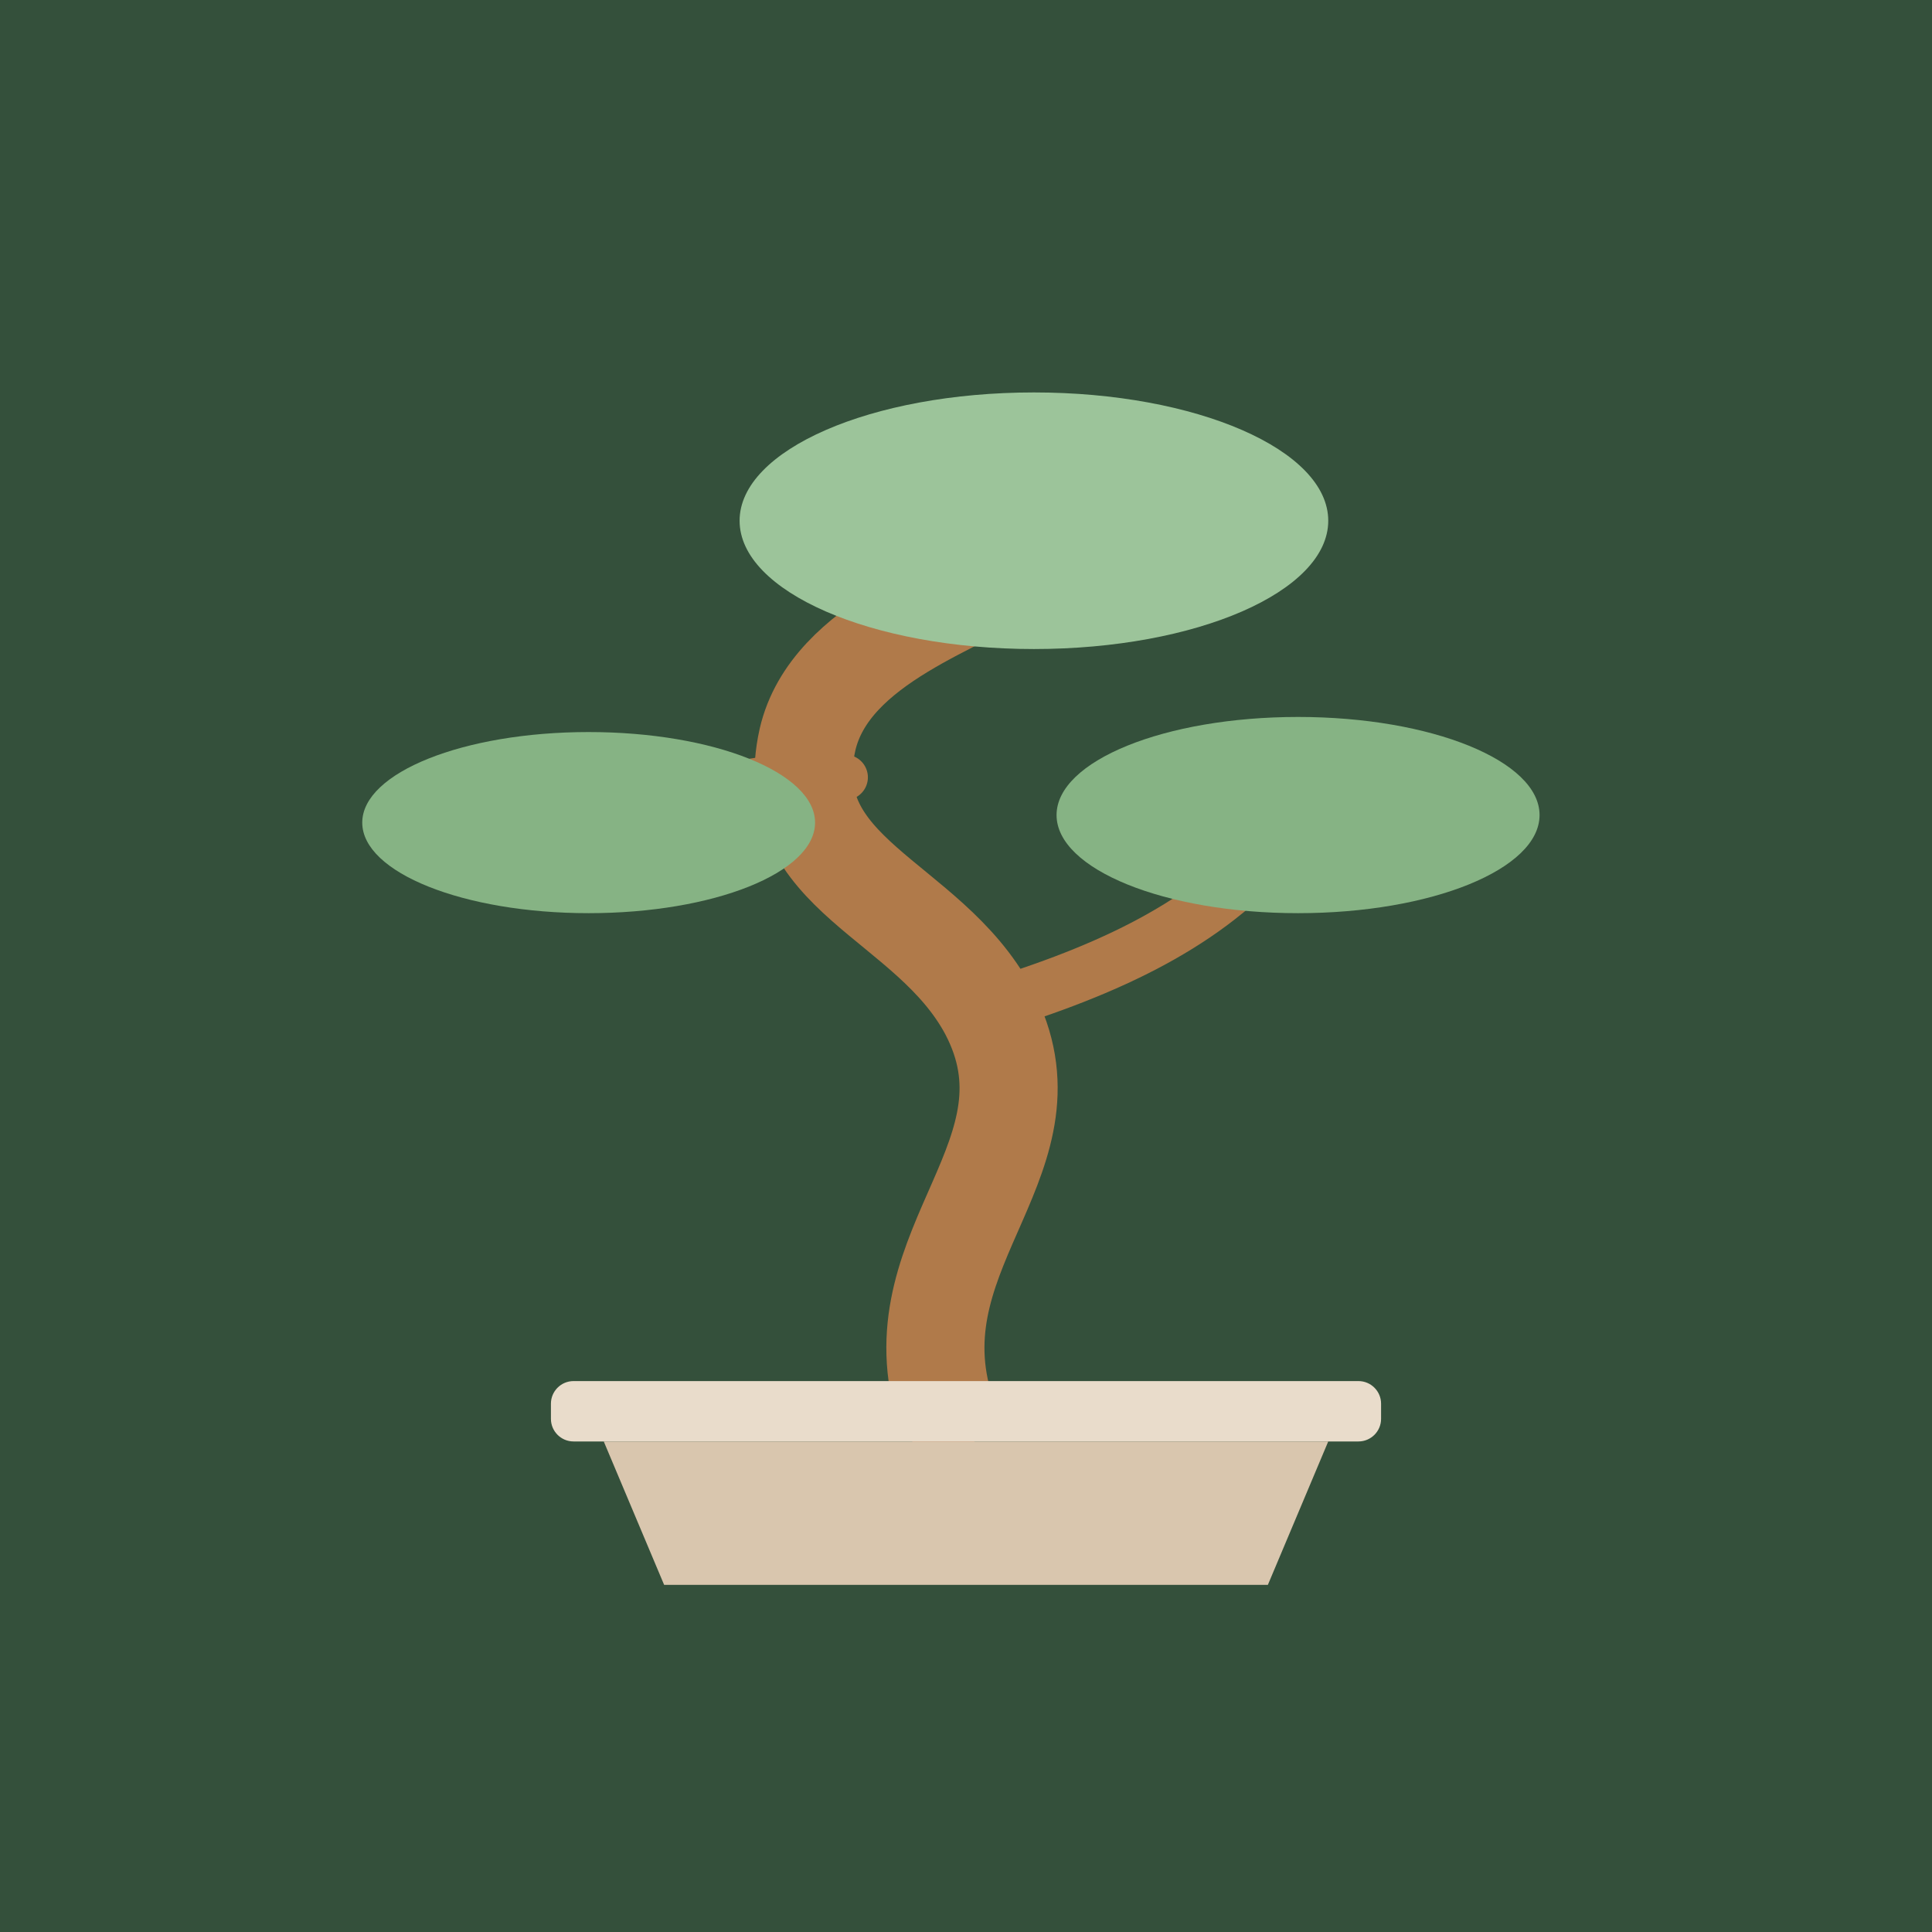
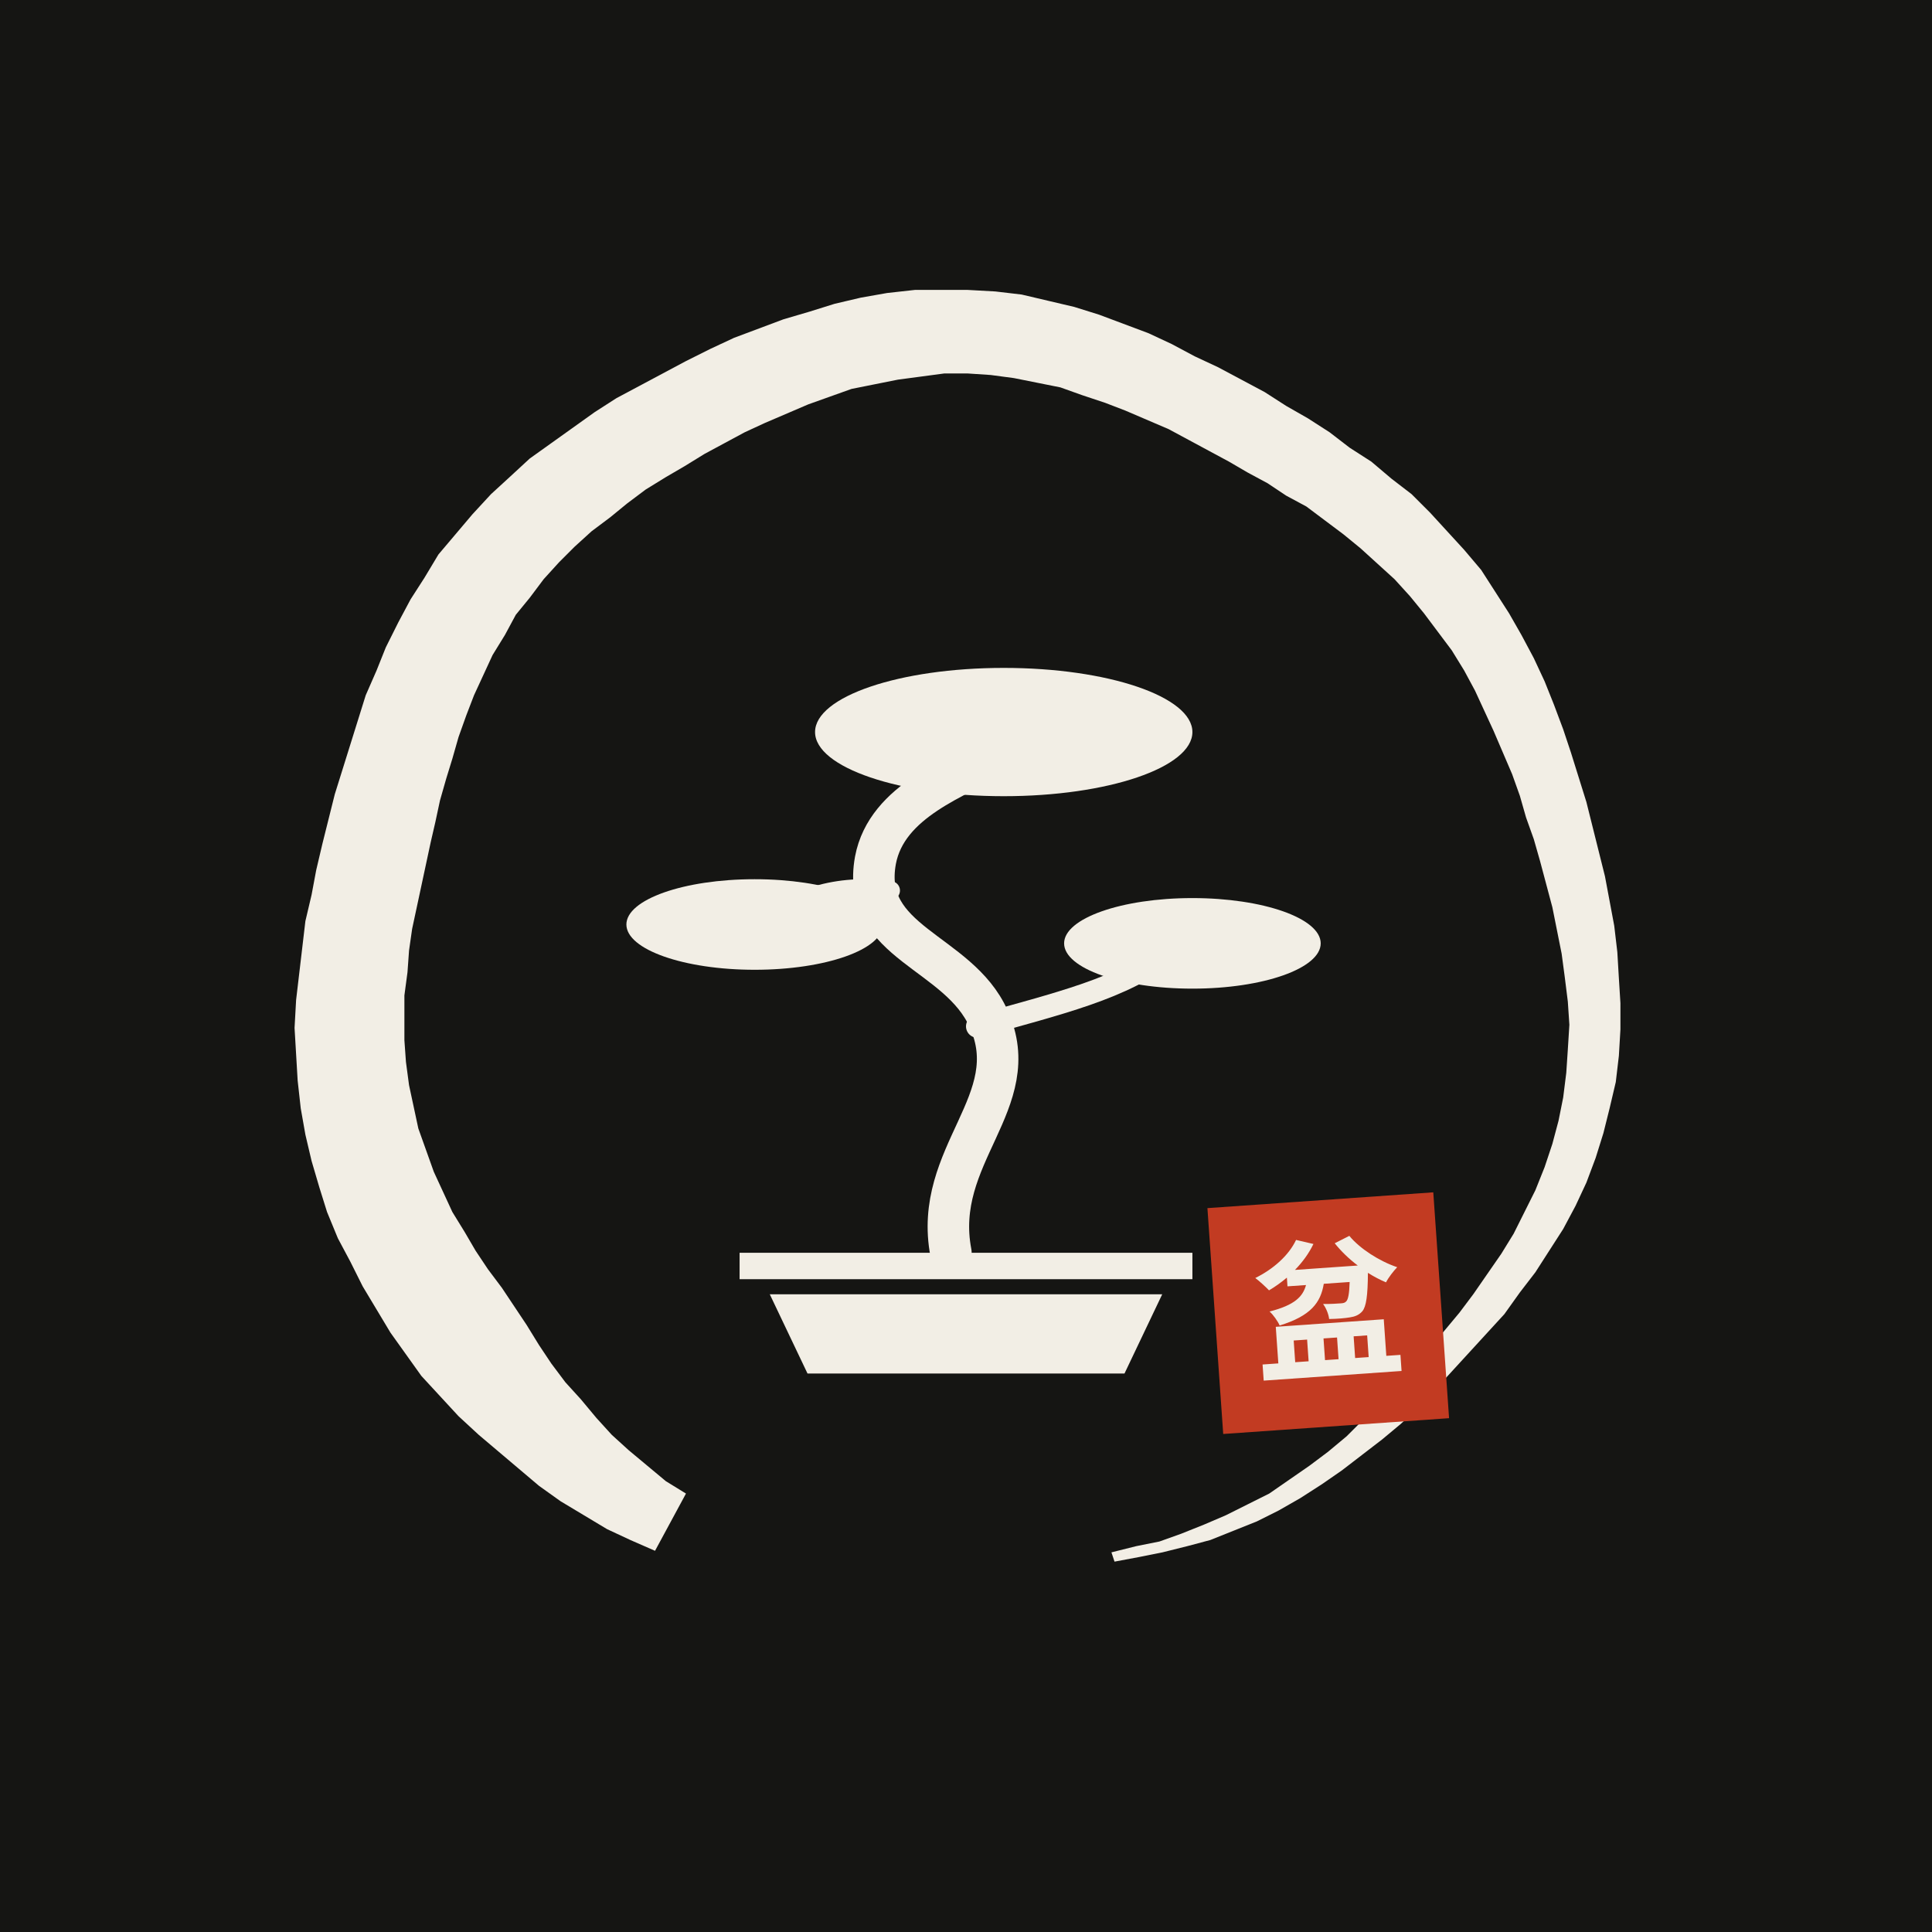
<svg xmlns="http://www.w3.org/2000/svg" viewBox="0 0 512 512">
-   <rect width="512" height="512" fill="#34503b" />
-   <path d="M250 372 C 238 330, 282 306, 262 268 C 246 238, 206 232, 214 196 C 220 170, 256 160, 270 150" fill="none" stroke="#b07a4a" stroke-width="26" stroke-linecap="round" />
-   <path d="M258 268 C 292 258, 318 246, 336 226" fill="none" stroke="#b07a4a" stroke-width="14" stroke-linecap="round" />
-   <path d="M224 206 C 196 204, 176 212, 160 226" fill="none" stroke="#b07a4a" stroke-width="12" stroke-linecap="round" />
-   <ellipse cx="274" cy="138" rx="78" ry="34" fill="#9cc49a" />
-   <ellipse cx="344" cy="216" rx="64" ry="26" fill="#86b384" />
-   <ellipse cx="156" cy="218" rx="60" ry="24" fill="#86b384" />
-   <rect x="146" y="366" width="220" height="16" rx="6" fill="#e9dccb" />
-   <path d="M160 382 H352 L336 420 H176 Z" fill="#d9c6ae" />
+   <rect width="512" height="512" fill="#151513" />
+   <g id="mark">
+     <path fill="#F2EEE5" transform="translate(256 256) scale(4.1) translate(-50 -50)" d="M29.9 87.8 L28.3 87.1 L26.8 86.4 L25.3 85.5 L23.8 84.6 L22.4 83.6 L21.1 82.5 L19.8 81.4 L18.5 80.3 L17.2 79.1 L16.0 77.8 L14.8 76.5 L13.8 75.1 L12.8 73.7 L11.9 72.2 L11.0 70.7 L10.2 69.1 L9.4 67.6 L8.7 65.9 L8.2 64.3 L7.7 62.6 L7.3 60.9 L7.0 59.2 L6.8 57.4 L6.7 55.7 L6.6 54.0 L6.7 52.2 L6.9 50.5 L7.1 48.8 L7.3 47.1 L7.7 45.4 L8.0 43.8 L8.4 42.1 L8.8 40.5 L9.2 38.9 L9.7 37.3 L10.2 35.7 L10.7 34.1 L11.2 32.5 L11.9 30.9 L12.5 29.4 L13.3 27.8 L14.1 26.3 L15.0 24.9 L15.9 23.4 L17.0 22.1 L18.1 20.8 L19.3 19.5 L20.5 18.4 L21.8 17.2 L23.2 16.2 L24.6 15.2 L26.0 14.2 L27.4 13.3 L28.9 12.5 L30.4 11.7 L31.9 10.9 L33.5 10.1 L35.0 9.4 L36.6 8.8 L38.2 8.2 L39.9 7.7 L41.5 7.2 L43.2 6.8 L44.9 6.5 L46.7 6.3 L48.4 6.3 L50.1 6.3 L51.9 6.4 L53.6 6.6 L55.3 7.0 L57.0 7.4 L58.6 7.9 L60.2 8.5 L61.8 9.1 L63.3 9.8 L64.8 10.6 L66.3 11.3 L67.8 12.1 L69.3 12.9 L70.7 13.8 L72.1 14.6 L73.5 15.5 L74.8 16.5 L76.2 17.4 L77.5 18.5 L78.8 19.5 L80.0 20.7 L81.1 21.9 L82.2 23.1 L83.3 24.4 L84.2 25.8 L85.1 27.2 L85.9 28.6 L86.7 30.1 L87.4 31.6 L88.0 33.1 L88.6 34.7 L89.1 36.2 L89.6 37.8 L90.1 39.4 L90.5 41.0 L90.9 42.6 L91.3 44.2 L91.6 45.8 L91.9 47.4 L92.1 49.1 L92.2 50.8 L92.3 52.4 L92.3 54.1 L92.2 55.8 L92.0 57.5 L91.6 59.2 L91.2 60.8 L90.7 62.4 L90.1 64.0 L89.4 65.5 L88.6 67.0 L87.7 68.4 L86.8 69.8 L85.8 71.1 L84.8 72.5 L83.7 73.7 L82.6 74.9 L81.5 76.1 L80.4 77.3 L79.3 78.5 L78.1 79.6 L76.9 80.6 L75.6 81.6 L74.3 82.6 L73.0 83.5 L71.6 84.4 L70.2 85.2 L68.8 85.9 L67.3 86.5 L65.8 87.1 L64.3 87.5 L62.7 87.9 L61.2 88.2 L59.6 88.5 L59.4 87.9 L61.0 87.5 L62.5 87.2 L63.9 86.7 L65.4 86.1 L66.8 85.5 L68.2 84.8 L69.6 84.1 L70.9 83.2 L72.2 82.3 L73.4 81.4 L74.6 80.4 L75.7 79.3 L76.8 78.2 L77.9 77.1 L78.9 76.0 L79.9 74.8 L80.9 73.6 L81.9 72.4 L82.8 71.2 L83.7 69.9 L84.6 68.6 L85.4 67.3 L86.1 65.9 L86.8 64.5 L87.4 63.0 L87.9 61.5 L88.3 60.0 L88.6 58.5 L88.8 56.9 L88.9 55.4 L89.0 53.8 L88.9 52.3 L88.7 50.7 L88.5 49.2 L88.2 47.7 L87.9 46.2 L87.5 44.7 L87.1 43.2 L86.7 41.8 L86.2 40.4 L85.8 39.0 L85.3 37.6 L84.7 36.2 L84.1 34.8 L83.5 33.5 L82.9 32.2 L82.2 30.9 L81.4 29.6 L80.5 28.4 L79.6 27.2 L78.7 26.1 L77.7 25.0 L76.6 24.0 L75.5 23.0 L74.4 22.1 L73.2 21.2 L72.0 20.3 L70.7 19.6 L69.5 18.8 L68.2 18.1 L67.0 17.4 L65.7 16.7 L64.4 16.0 L63.1 15.3 L61.7 14.7 L60.3 14.1 L59.0 13.6 L57.5 13.1 L56.1 12.6 L54.6 12.3 L53.1 12.0 L51.6 11.8 L50.1 11.7 L48.6 11.7 L47.1 11.9 L45.6 12.1 L44.1 12.4 L42.6 12.7 L41.2 13.2 L39.8 13.7 L38.4 14.3 L37.0 14.9 L35.7 15.5 L34.4 16.2 L33.1 16.9 L31.8 17.7 L30.6 18.4 L29.3 19.2 L28.1 20.1 L27.0 21.0 L25.8 21.9 L24.7 22.9 L23.7 23.9 L22.7 25.0 L21.8 26.2 L20.9 27.3 L20.2 28.6 L19.4 29.9 L18.8 31.2 L18.2 32.5 L17.7 33.8 L17.2 35.2 L16.8 36.6 L16.4 37.9 L16.0 39.3 L15.7 40.7 L15.4 42.0 L15.1 43.4 L14.8 44.8 L14.5 46.2 L14.2 47.6 L14.0 49.0 L13.9 50.4 L13.7 51.9 L13.7 53.3 L13.7 54.8 L13.8 56.2 L14.0 57.7 L14.3 59.1 L14.6 60.5 L15.1 61.9 L15.6 63.3 L16.2 64.6 L16.8 65.9 L17.6 67.2 L18.3 68.4 L19.1 69.6 L20.0 70.8 L20.8 72.0 L21.6 73.2 L22.4 74.5 L23.2 75.7 L24.1 76.9 L25.1 78.0 L26.1 79.2 L27.1 80.3 L28.2 81.3 L29.4 82.3 L30.6 83.3 L31.9 84.1 Z" />
+     <g fill="#F2EEE5">
+       <path d="M252 332 C 247 306, 272 292, 262 270 C 254 252, 228 250, 232 228 C 235 212, 254 206, 264 200" fill="none" stroke="#F2EEE5" stroke-width="11" stroke-linecap="round" />
+       <path d="M259 272 C 280 266, 298 262, 310 252" fill="none" stroke="#F2EEE5" stroke-width="6" stroke-linecap="round" />
+       <path d="M236 236 C 222 234, 210 238, 200 246" fill="none" stroke="#F2EEE5" stroke-width="5" stroke-linecap="round" />
+       <ellipse cx="266" cy="194" rx="50" ry="17" />
+       <ellipse cx="316" cy="250" rx="34" ry="12" />
+       <ellipse cx="200" cy="245" rx="34" ry="12" />
+       <rect x="196" y="332" width="120" height="7" />
+       <path d="M204 343 H308 L298 364 H214 Z" />
+     </g>
+     <g transform="rotate(-4 352 348)">
+       <rect x="322" y="318" width="60" height="60" fill="#C23B22" />
+       <text x="352" y="362" text-anchor="middle" font-family="'Noto Serif TC', serif" font-weight="700" font-size="40" fill="#F2EEE5">盆</text>
+     </g>
+   </g>
</svg>
